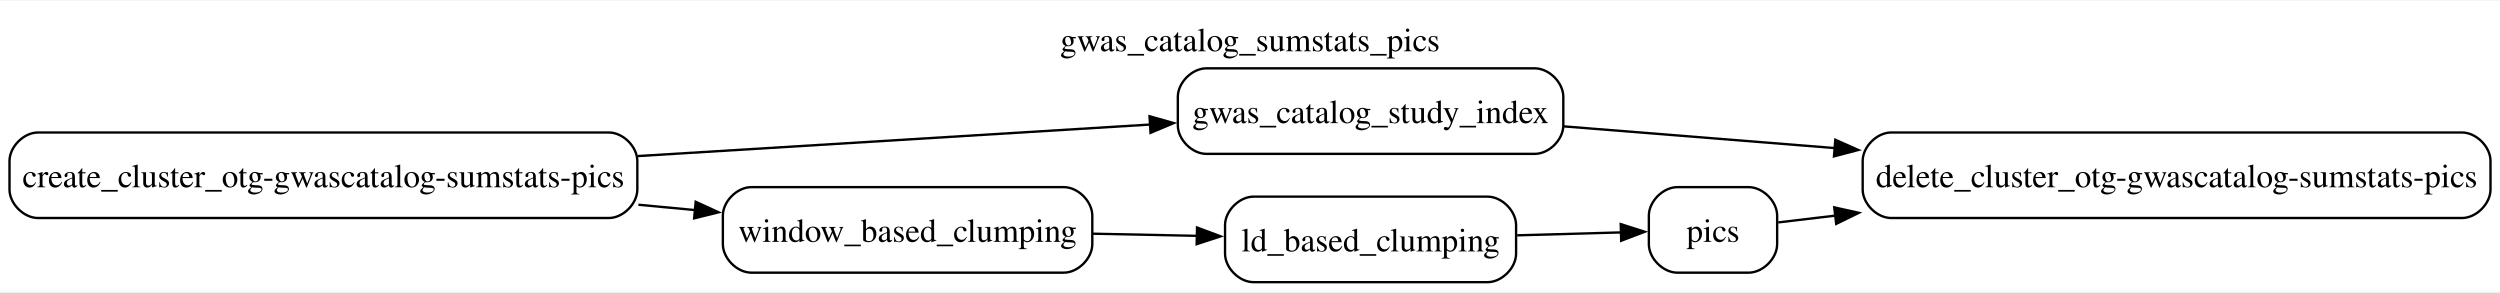
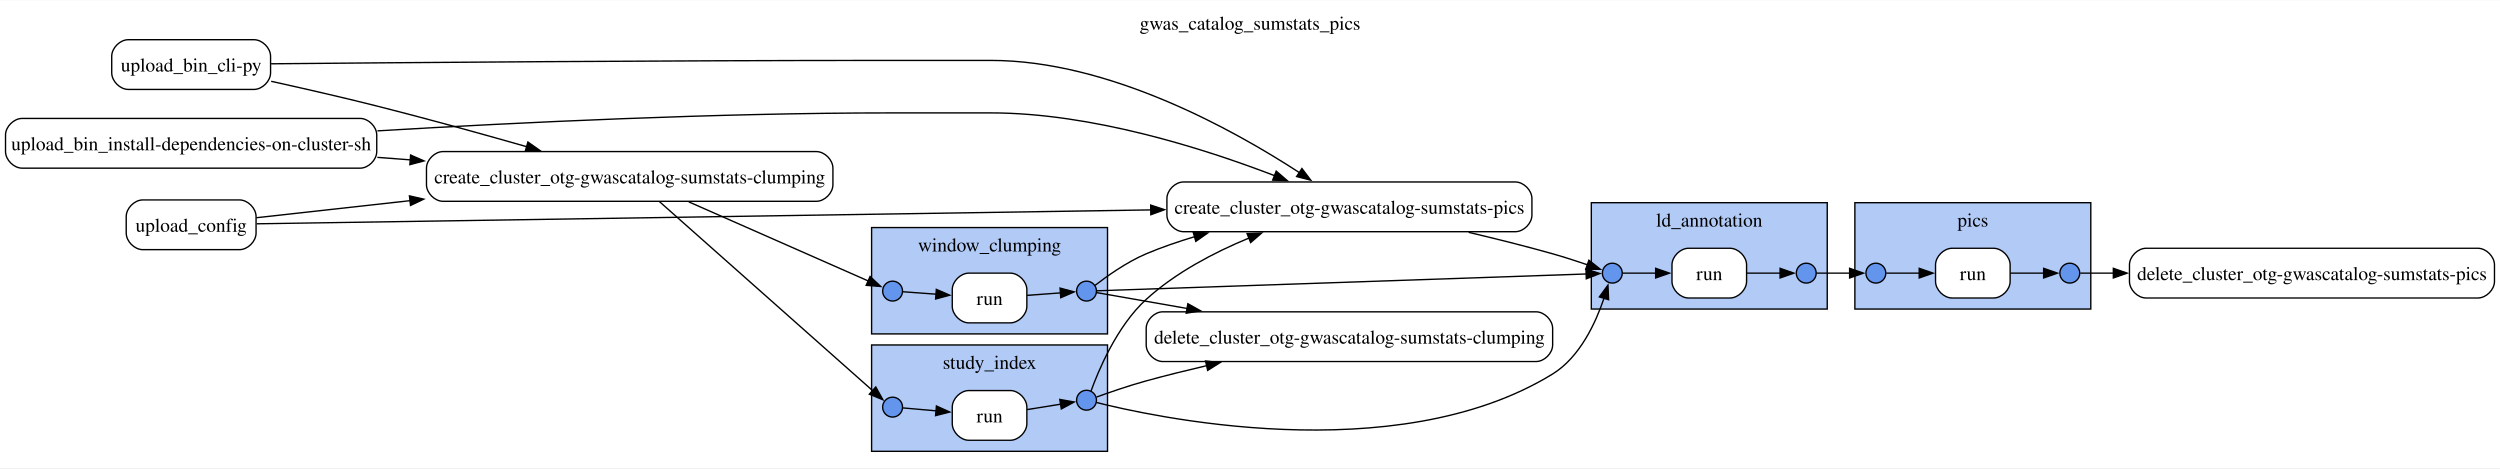
- <svg xmlns="http://www.w3.org/2000/svg" width="1052pt" height="123pt" viewBox="0.00 0.00 1052.25 122.50">
-   <g id="graph0" class="graph" transform="scale(1 1) rotate(0) translate(4 118.5)">
-     <polygon fill="white" stroke="none" points="-4,4 -4,-118.5 1048.25,-118.5 1048.25,4 -4,4" />
-     <text text-anchor="middle" x="522.12" y="-97.2" font-family="Times,serif" font-size="14.00">gwas_catalog_sumstats_pics</text>
+ <svg xmlns="http://www.w3.org/2000/svg" width="1810pt" height="339pt" viewBox="0.00 0.00 1809.90 338.50">
+   <g id="graph0" class="graph" transform="scale(1 1) rotate(0) translate(4 334.5)">
+     <polygon fill="white" stroke="none" points="-4,4 -4,-334.5 1805.9,-334.5 1805.9,4 -4,4" />
+     <text text-anchor="middle" x="900.95" y="-313.2" font-family="Times,serif" font-size="14.00">gwas_catalog_sumstats_pics</text>
+     <g id="clust1" class="cluster">
+       <polygon fill="#6495ed" fill-opacity="0.498" stroke="#000000" points="1148.05,-111 1148.05,-188 1318.85,-188 1318.85,-111 1148.05,-111" />
+       <text text-anchor="middle" x="1233.45" y="-170.7" font-family="Times,serif" font-size="14.00">ld_annotation</text>
+     </g>
+     <g id="clust2" class="cluster">
+       <polygon fill="#6495ed" fill-opacity="0.498" stroke="#000000" points="1338.85,-111 1338.85,-188 1509.65,-188 1509.65,-111 1338.85,-111" />
+       <text text-anchor="middle" x="1424.25" y="-170.7" font-family="Times,serif" font-size="14.00">pics</text>
+     </g>
+     <g id="clust3" class="cluster">
+       <polygon fill="#6495ed" fill-opacity="0.498" stroke="#000000" points="627,-8 627,-85 797.8,-85 797.8,-8 627,-8" />
+       <text text-anchor="middle" x="712.4" y="-67.7" font-family="Times,serif" font-size="14.00">study_index</text>
+     </g>
+     <g id="clust4" class="cluster">
+       <polygon fill="#6495ed" fill-opacity="0.498" stroke="#000000" points="627,-93 627,-170 797.8,-170 797.8,-93 627,-93" />
+       <text text-anchor="middle" x="712.4" y="-152.7" font-family="Times,serif" font-size="14.00">window_clumping</text>
+     </g>
    <g id="node1" class="node">
-       <path fill="#ffffff" stroke="#000000" d="M252.25,-63C252.25,-63 12,-63 12,-63 6,-63 0,-57 0,-51 0,-51 0,-39 0,-39 0,-33 6,-27 12,-27 12,-27 252.25,-27 252.25,-27 258.25,-27 264.25,-33 264.25,-39 264.25,-39 264.25,-51 264.25,-51 264.25,-57 258.25,-63 252.25,-63" />
-       <text text-anchor="middle" x="132.12" y="-39.95" font-family="Times,serif" font-size="14.00">create_cluster_otg-gwascatalog-sumstats-pics</text>
+       <path fill="#ffffff" stroke="#000000" d="M587,-225C587,-225 316.75,-225 316.75,-225 310.75,-225 304.75,-219 304.75,-213 304.75,-213 304.75,-201 304.75,-201 304.75,-195 310.75,-189 316.75,-189 316.75,-189 587,-189 587,-189 593,-189 599,-195 599,-201 599,-201 599,-213 599,-213 599,-219 593,-225 587,-225" />
+       <text text-anchor="middle" x="451.88" y="-201.95" font-family="Times,serif" font-size="14.00">create_cluster_otg-gwascatalog-sumstats-clumping</text>
+     </g>
+     <g id="node11" class="node">
+       <ellipse fill="CornflowerBlue" stroke="#000000" cx="642.2" cy="-40" rx="7.2" ry="7.2" />
+     </g>
+     <g id="edge1" class="edge">
+       <path fill="none" stroke="black" d="M473.39,-188.81C512.26,-154.34 595.67,-80.37 628.01,-51.7" />
+       <polygon fill="black" stroke="black" points="630.01,-54.6 635.17,-45.35 625.36,-49.36 630.01,-54.6" />
+     </g>
+     <g id="node17" class="node">
+       <ellipse fill="CornflowerBlue" stroke="#000000" cx="642.2" cy="-124" rx="7.2" ry="7.2" />
+     </g>
+     <g id="edge2" class="edge">
+       <path fill="none" stroke="black" d="M494.67,-188.58C535.63,-170.53 595.98,-143.93 624.76,-131.25" />
+       <polygon fill="black" stroke="black" points="625.89,-134.57 633.63,-127.34 623.07,-128.17 625.89,-134.57" />
+     </g>
+     <g id="node2" class="node">
+       <path fill="#ffffff" stroke="#000000" d="M1093.05,-203C1093.05,-203 852.8,-203 852.8,-203 846.8,-203 840.8,-197 840.8,-191 840.8,-191 840.8,-179 840.8,-179 840.8,-173 846.8,-167 852.8,-167 852.8,-167 1093.05,-167 1093.05,-167 1099.05,-167 1105.05,-173 1105.05,-179 1105.05,-179 1105.05,-191 1105.05,-191 1105.05,-197 1099.05,-203 1093.05,-203" />
+       <text text-anchor="middle" x="972.93" y="-179.95" font-family="Times,serif" font-size="14.00">create_cluster_otg-gwascatalog-sumstats-pics</text>
+     </g>
+     <g id="node5" class="node">
+       <ellipse fill="CornflowerBlue" stroke="#000000" cx="1163.25" cy="-137" rx="7.2" ry="7.2" />
+     </g>
+     <g id="edge3" class="edge">
+       <path fill="none" stroke="black" d="M1059.26,-166.53C1079.29,-161.81 1100.49,-156.51 1120.05,-151 1128.43,-148.64 1137.62,-145.64 1145.28,-143.02" />
+       <polygon fill="black" stroke="black" points="1146.3,-146.37 1154.59,-139.77 1143.99,-139.77 1146.3,-146.37" />
    </g>
    <g id="node3" class="node">
-       <path fill="#ffffff" stroke="#000000" d="M642,-90C642,-90 503.75,-90 503.75,-90 497.75,-90 491.75,-84 491.75,-78 491.75,-78 491.75,-66 491.75,-66 491.75,-60 497.75,-54 503.75,-54 503.75,-54 642,-54 642,-54 648,-54 654,-60 654,-66 654,-66 654,-78 654,-78 654,-84 648,-90 642,-90" />
-       <text text-anchor="middle" x="572.88" y="-66.95" font-family="Times,serif" font-size="14.00">gwas_catalog_study_index</text>
+       <path fill="#ffffff" stroke="#000000" d="M1108.05,-109C1108.05,-109 837.8,-109 837.8,-109 831.8,-109 825.8,-103 825.8,-97 825.8,-97 825.8,-85 825.8,-85 825.8,-79 831.8,-73 837.8,-73 837.8,-73 1108.05,-73 1108.05,-73 1114.05,-73 1120.05,-79 1120.05,-85 1120.05,-85 1120.05,-97 1120.05,-97 1120.05,-103 1114.05,-109 1108.05,-109" />
+       <text text-anchor="middle" x="972.93" y="-85.95" font-family="Times,serif" font-size="14.00">delete_cluster_otg-gwascatalog-sumstats-clumping</text>
    </g>
-     <g id="edge1" class="edge">
-       <path fill="none" stroke="black" d="M264.47,-53.08C333.99,-57.36 417.64,-62.51 480.13,-66.35" />
-       <polygon fill="black" stroke="black" points="479.83,-69.84 490.03,-66.96 480.26,-62.86 479.83,-69.84" />
+     <g id="node4" class="node">
+       <path fill="#ffffff" stroke="#000000" d="M1789.9,-155C1789.9,-155 1549.65,-155 1549.65,-155 1543.65,-155 1537.65,-149 1537.65,-143 1537.65,-143 1537.65,-131 1537.65,-131 1537.65,-125 1543.65,-119 1549.65,-119 1549.65,-119 1789.9,-119 1789.9,-119 1795.9,-119 1801.9,-125 1801.9,-131 1801.9,-131 1801.9,-143 1801.9,-143 1801.9,-149 1795.9,-155 1789.9,-155" />
+       <text text-anchor="middle" x="1669.78" y="-131.95" font-family="Times,serif" font-size="14.00">delete_cluster_otg-gwascatalog-sumstats-pics</text>
+     </g>
+     <g id="node7" class="node">
+       <path fill="#ffffff" stroke="#000000" d="M1248.45,-155C1248.45,-155 1218.45,-155 1218.45,-155 1212.45,-155 1206.45,-149 1206.45,-143 1206.45,-143 1206.45,-131 1206.45,-131 1206.45,-125 1212.45,-119 1218.45,-119 1218.45,-119 1248.45,-119 1248.45,-119 1254.45,-119 1260.45,-125 1260.45,-131 1260.45,-131 1260.45,-143 1260.45,-143 1260.45,-149 1254.45,-155 1248.45,-155" />
+       <text text-anchor="middle" x="1233.45" y="-131.95" font-family="Times,serif" font-size="14.00">run</text>
+     </g>
+     <g id="edge6" class="edge">
+       <path fill="none" stroke="black" d="M1170.79,-137C1176.57,-137 1185.52,-137 1194.81,-137" />
+       <polygon fill="black" stroke="black" points="1194.63,-140.5 1204.63,-137 1194.63,-133.5 1194.63,-140.5" />
    </g>
    <g id="node6" class="node">
-       <path fill="#ffffff" stroke="#000000" d="M443.75,-40C443.75,-40 312.25,-40 312.25,-40 306.25,-40 300.25,-34 300.25,-28 300.25,-28 300.25,-16 300.25,-16 300.25,-10 306.25,-4 312.25,-4 312.25,-4 443.75,-4 443.75,-4 449.75,-4 455.75,-10 455.75,-16 455.75,-16 455.75,-28 455.75,-28 455.75,-34 449.75,-40 443.75,-40" />
-       <text text-anchor="middle" x="378" y="-16.95" font-family="Times,serif" font-size="14.00">window_based_clumping</text>
+       <ellipse fill="CornflowerBlue" stroke="#000000" cx="1303.65" cy="-137" rx="7.2" ry="7.2" />
    </g>
-     <g id="edge2" class="edge">
-       <path fill="none" stroke="black" d="M264.7,-32.59C272.79,-31.83 280.82,-31.07 288.65,-30.33" />
-       <polygon fill="black" stroke="black" points="288.82,-33.83 298.45,-29.41 288.16,-26.86 288.82,-33.83" />
-     </g>
-     <g id="node2" class="node">
-       <path fill="#ffffff" stroke="#000000" d="M1032.25,-63C1032.25,-63 792,-63 792,-63 786,-63 780,-57 780,-51 780,-51 780,-39 780,-39 780,-33 786,-27 792,-27 792,-27 1032.25,-27 1032.25,-27 1038.25,-27 1044.25,-33 1044.25,-39 1044.25,-39 1044.25,-51 1044.25,-51 1044.25,-57 1038.25,-63 1032.25,-63" />
-       <text text-anchor="middle" x="912.12" y="-39.95" font-family="Times,serif" font-size="14.00">delete_cluster_otg-gwascatalog-sumstats-pics</text>
-     </g>
-     <g id="edge3" class="edge">
-       <path fill="none" stroke="black" d="M654.23,-65.57C688.43,-62.83 729.39,-59.55 768.45,-56.42" />
-       <polygon fill="black" stroke="black" points="768.48,-59.93 778.17,-55.64 767.92,-52.95 768.48,-59.93" />
-     </g>
-     <g id="node4" class="node">
-       <path fill="#ffffff" stroke="#000000" d="M622.12,-36C622.12,-36 523.62,-36 523.62,-36 517.62,-36 511.62,-30 511.62,-24 511.62,-24 511.62,-12 511.62,-12 511.62,-6 517.62,0 523.62,0 523.62,0 622.12,0 622.12,0 628.12,0 634.12,-6 634.12,-12 634.12,-12 634.12,-24 634.12,-24 634.12,-30 628.12,-36 622.12,-36" />
-       <text text-anchor="middle" x="572.88" y="-12.95" font-family="Times,serif" font-size="14.00">ld_based_clumping</text>
-     </g>
-     <g id="node5" class="node">
-       <path fill="#ffffff" stroke="#000000" d="M732,-40C732,-40 702,-40 702,-40 696,-40 690,-34 690,-28 690,-28 690,-16 690,-16 690,-10 696,-4 702,-4 702,-4 732,-4 732,-4 738,-4 744,-10 744,-16 744,-16 744,-28 744,-28 744,-34 738,-40 732,-40" />
-       <text text-anchor="middle" x="717" y="-16.95" font-family="Times,serif" font-size="14.00">pics</text>
+     <g id="node8" class="node">
+       <ellipse fill="CornflowerBlue" stroke="#000000" cx="1354.05" cy="-137" rx="7.2" ry="7.2" />
    </g>
    <g id="edge4" class="edge">
-       <path fill="none" stroke="black" d="M634.56,-19.71C649.5,-20.13 665.06,-20.57 678.53,-20.95" />
-       <polygon fill="black" stroke="black" points="678.16,-24.44 688.25,-21.22 678.36,-17.44 678.16,-24.44" />
+       <path fill="none" stroke="black" d="M1310.98,-137C1317.1,-137 1326.68,-137 1335.15,-137" />
+       <polygon fill="black" stroke="black" points="1335.05,-140.5 1345.05,-137 1335.05,-133.5 1335.05,-140.5" />
    </g>
    <g id="edge5" class="edge">
-       <path fill="none" stroke="black" d="M744.45,-25.15C751.57,-26 759.8,-26.98 768.71,-28.04" />
-       <polygon fill="black" stroke="black" points="768.03,-31.48 778.38,-29.19 768.86,-24.53 768.03,-31.48" />
+       <path fill="none" stroke="black" d="M1260.62,-137C1268.7,-137 1277.4,-137 1284.78,-137" />
+       <polygon fill="black" stroke="black" points="1284.71,-140.5 1294.71,-137 1284.7,-133.5 1284.71,-140.5" />
    </g>
-     <g id="edge6" class="edge">
-       <path fill="none" stroke="black" d="M456.06,-20.4C470.55,-20.1 485.65,-19.79 499.97,-19.49" />
-       <polygon fill="black" stroke="black" points="499.83,-23 509.75,-19.29 499.68,-16 499.83,-23" />
+     <g id="node10" class="node">
+       <path fill="#ffffff" stroke="#000000" d="M1439.25,-155C1439.25,-155 1409.25,-155 1409.25,-155 1403.25,-155 1397.25,-149 1397.25,-143 1397.25,-143 1397.25,-131 1397.25,-131 1397.25,-125 1403.25,-119 1409.25,-119 1409.25,-119 1439.25,-119 1439.25,-119 1445.25,-119 1451.25,-125 1451.25,-131 1451.25,-131 1451.25,-143 1451.25,-143 1451.25,-149 1445.25,-155 1439.25,-155" />
+       <text text-anchor="middle" x="1424.25" y="-131.95" font-family="Times,serif" font-size="14.00">run</text>
+     </g>
+     <g id="edge9" class="edge">
+       <path fill="none" stroke="black" d="M1361.59,-137C1367.37,-137 1376.32,-137 1385.61,-137" />
+       <polygon fill="black" stroke="black" points="1385.43,-140.5 1395.43,-137 1385.43,-133.5 1385.43,-140.5" />
+     </g>
+     <g id="node9" class="node">
+       <ellipse fill="CornflowerBlue" stroke="#000000" cx="1494.45" cy="-137" rx="7.2" ry="7.2" />
+     </g>
+     <g id="edge7" class="edge">
+       <path fill="none" stroke="black" d="M1502.03,-137C1507.45,-137 1515.89,-137 1526.16,-137" />
+       <polygon fill="black" stroke="black" points="1525.97,-140.5 1535.97,-137 1525.97,-133.5 1525.97,-140.5" />
+     </g>
+     <g id="edge8" class="edge">
+       <path fill="none" stroke="black" d="M1451.42,-137C1459.5,-137 1468.2,-137 1475.58,-137" />
+       <polygon fill="black" stroke="black" points="1475.51,-140.5 1485.51,-137 1475.5,-133.5 1475.51,-140.5" />
+     </g>
+     <g id="node13" class="node">
+       <path fill="#ffffff" stroke="#000000" d="M727.4,-52C727.4,-52 697.4,-52 697.4,-52 691.4,-52 685.4,-46 685.4,-40 685.4,-40 685.4,-28 685.4,-28 685.4,-22 691.4,-16 697.4,-16 697.4,-16 727.4,-16 727.4,-16 733.4,-16 739.4,-22 739.4,-28 739.4,-28 739.4,-40 739.4,-40 739.4,-46 733.4,-52 727.4,-52" />
+       <text text-anchor="middle" x="712.4" y="-28.95" font-family="Times,serif" font-size="14.00">run</text>
+     </g>
+     <g id="edge14" class="edge">
+       <path fill="none" stroke="black" d="M649.74,-39.42C655.52,-38.92 664.47,-38.13 673.76,-37.31" />
+       <polygon fill="black" stroke="black" points="673.93,-40.81 683.58,-36.45 673.31,-33.84 673.93,-40.81" />
+     </g>
+     <g id="node12" class="node">
+       <ellipse fill="CornflowerBlue" stroke="#000000" cx="782.6" cy="-45" rx="7.2" ry="7.2" />
+     </g>
+     <g id="edge10" class="edge">
+       <path fill="none" stroke="black" d="M785.82,-51.54C790.84,-65.49 804.36,-98.49 825.8,-118 847.03,-137.31 874.78,-151.92 900.39,-162.49" />
+       <polygon fill="black" stroke="black" points="898.83,-165.64 909.42,-166.07 901.41,-159.13 898.83,-165.64" />
+     </g>
+     <g id="edge11" class="edge">
+       <path fill="none" stroke="black" d="M789.83,-47.29C798.01,-50.25 812.85,-55.44 825.8,-59 839.87,-62.86 854.8,-66.57 869.54,-70.01" />
+       <polygon fill="black" stroke="black" points="868.75,-73.42 879.28,-72.24 870.31,-66.59 868.75,-73.42" />
+     </g>
+     <g id="edge12" class="edge">
+       <path fill="none" stroke="black" d="M789.76,-43.37C825.19,-34.34 1005.44,6.51 1120.05,-64 1139.92,-76.22 1151.4,-101.51 1157.24,-118.86" />
+       <polygon fill="black" stroke="black" points="1153.86,-119.78 1160.1,-128.35 1160.56,-117.76 1153.86,-119.78" />
+     </g>
+     <g id="edge13" class="edge">
+       <path fill="none" stroke="black" d="M739.57,-38.22C747.75,-39.54 756.57,-40.96 764.01,-42.16" />
+       <polygon fill="black" stroke="black" points="763.24,-45.58 773.67,-43.72 764.36,-38.67 763.24,-45.58" />
+     </g>
+     <g id="node14" class="node">
+       <path fill="#ffffff" stroke="#000000" d="M179.88,-306C179.88,-306 88.88,-306 88.88,-306 82.88,-306 76.88,-300 76.88,-294 76.88,-294 76.88,-282 76.88,-282 76.88,-276 82.88,-270 88.88,-270 88.88,-270 179.88,-270 179.88,-270 185.88,-270 191.88,-276 191.88,-282 191.88,-282 191.88,-294 191.88,-294 191.88,-300 185.88,-306 179.88,-306" />
+       <text text-anchor="middle" x="134.38" y="-282.95" font-family="Times,serif" font-size="14.00">upload_bin_cli-py</text>
+     </g>
+     <g id="edge15" class="edge">
+       <path fill="none" stroke="black" d="M192.32,-275.87C216.02,-270.65 243.78,-264.3 268.75,-258 304.65,-248.94 344.25,-237.97 377.34,-228.53" />
+       <polygon fill="black" stroke="black" points="378.19,-231.92 386.84,-225.81 376.26,-225.19 378.19,-231.92" />
+     </g>
+     <g id="edge16" class="edge">
+       <path fill="none" stroke="black" d="M192.27,-288.56C285.89,-289.42 478.3,-291 641.2,-291 641.2,-291 641.2,-291 713.4,-291 798.72,-291 888.83,-240.97 936.88,-209.65" />
+       <polygon fill="black" stroke="black" points="938.54,-212.75 944.94,-204.3 934.67,-206.92 938.54,-212.75" />
+     </g>
+     <g id="node15" class="node">
+       <path fill="#ffffff" stroke="#000000" d="M256.75,-249C256.75,-249 12,-249 12,-249 6,-249 0,-243 0,-237 0,-237 0,-225 0,-225 0,-219 6,-213 12,-213 12,-213 256.75,-213 256.75,-213 262.75,-213 268.75,-219 268.75,-225 268.75,-225 268.75,-237 268.75,-237 268.75,-243 262.75,-249 256.75,-249" />
+       <text text-anchor="middle" x="134.38" y="-225.95" font-family="Times,serif" font-size="14.00">upload_bin_install-dependencies-on-cluster-sh</text>
+     </g>
+     <g id="edge17" class="edge">
+       <path fill="none" stroke="black" d="M269.18,-220.82C277.11,-220.22 285.13,-219.61 293.14,-219" />
+       <polygon fill="black" stroke="black" points="293.25,-222.5 302.96,-218.25 292.72,-215.52 293.25,-222.5" />
+     </g>
+     <g id="edge18" class="edge">
+       <path fill="none" stroke="black" d="M269.23,-240C371.15,-246.08 514.95,-253 641.2,-253 641.2,-253 641.2,-253 713.4,-253 786.41,-253 867.31,-227.32 918.84,-207.53" />
+       <polygon fill="black" stroke="black" points="919.93,-210.86 927.96,-203.95 917.37,-204.34 919.93,-210.86" />
+     </g>
+     <g id="node16" class="node">
+       <path fill="#ffffff" stroke="#000000" d="M169.38,-190C169.38,-190 99.38,-190 99.38,-190 93.38,-190 87.38,-184 87.38,-178 87.38,-178 87.38,-166 87.38,-166 87.38,-160 93.38,-154 99.38,-154 99.38,-154 169.38,-154 169.38,-154 175.38,-154 181.38,-160 181.38,-166 181.38,-166 181.38,-178 181.38,-178 181.38,-184 175.38,-190 169.38,-190" />
+       <text text-anchor="middle" x="134.38" y="-166.95" font-family="Times,serif" font-size="14.00">upload_config</text>
+     </g>
+     <g id="edge19" class="edge">
+       <path fill="none" stroke="black" d="M181.59,-177.13C211.46,-180.44 252.25,-184.97 293.04,-189.49" />
+       <polygon fill="black" stroke="black" points="292.42,-192.94 302.75,-190.57 293.2,-185.99 292.42,-192.94" />
+     </g>
+     <g id="edge20" class="edge">
+       <path fill="none" stroke="black" d="M181.84,-172.72C303.78,-174.62 636.74,-179.79 829.28,-182.78" />
+       <polygon fill="black" stroke="black" points="829.05,-186.28 839.1,-182.94 829.16,-179.28 829.05,-186.28" />
+     </g>
+     <g id="node19" class="node">
+       <path fill="#ffffff" stroke="#000000" d="M727.4,-137C727.4,-137 697.4,-137 697.4,-137 691.4,-137 685.4,-131 685.4,-125 685.4,-125 685.4,-113 685.4,-113 685.4,-107 691.4,-101 697.4,-101 697.4,-101 727.4,-101 727.4,-101 733.4,-101 739.4,-107 739.4,-113 739.4,-113 739.4,-125 739.4,-125 739.4,-131 733.4,-137 727.4,-137" />
+       <text text-anchor="middle" x="712.4" y="-113.95" font-family="Times,serif" font-size="14.00">run</text>
+     </g>
+     <g id="edge25" class="edge">
+       <path fill="none" stroke="black" d="M649.74,-123.52C655.52,-123.1 664.47,-122.44 673.76,-121.76" />
+       <polygon fill="black" stroke="black" points="673.86,-125.26 683.58,-121.04 673.35,-118.28 673.86,-125.26" />
+     </g>
+     <g id="node18" class="node">
+       <ellipse fill="CornflowerBlue" stroke="#000000" cx="782.6" cy="-124" rx="7.2" ry="7.2" />
+     </g>
+     <g id="edge21" class="edge">
+       <path fill="none" stroke="black" d="M788.74,-128.12C796.37,-134.04 811.37,-144.92 825.8,-151 836.92,-155.69 848.8,-159.79 860.8,-163.37" />
+       <polygon fill="black" stroke="black" points="859.8,-166.72 870.38,-166.09 861.72,-159.99 859.8,-166.72" />
+     </g>
+     <g id="edge22" class="edge">
+       <path fill="none" stroke="black" d="M789.87,-122.9C801.3,-120.9 827.01,-116.39 855.62,-111.38" />
+       <polygon fill="black" stroke="black" points="855.96,-114.87 865.21,-109.7 854.75,-107.98 855.96,-114.87" />
+     </g>
+     <g id="edge23" class="edge">
+       <path fill="none" stroke="black" d="M790.17,-124.23C833.35,-125.71 1076.77,-134.07 1144.66,-136.4" />
+       <polygon fill="black" stroke="black" points="1144.17,-139.88 1154.28,-136.73 1144.41,-132.89 1144.17,-139.88" />
+     </g>
+     <g id="edge24" class="edge">
+       <path fill="none" stroke="black" d="M739.57,-120.92C747.65,-121.51 756.35,-122.15 763.73,-122.69" />
+       <polygon fill="black" stroke="black" points="763.43,-126.18 773.66,-123.42 763.94,-119.2 763.43,-126.18" />
    </g>
  </g>
</svg>
